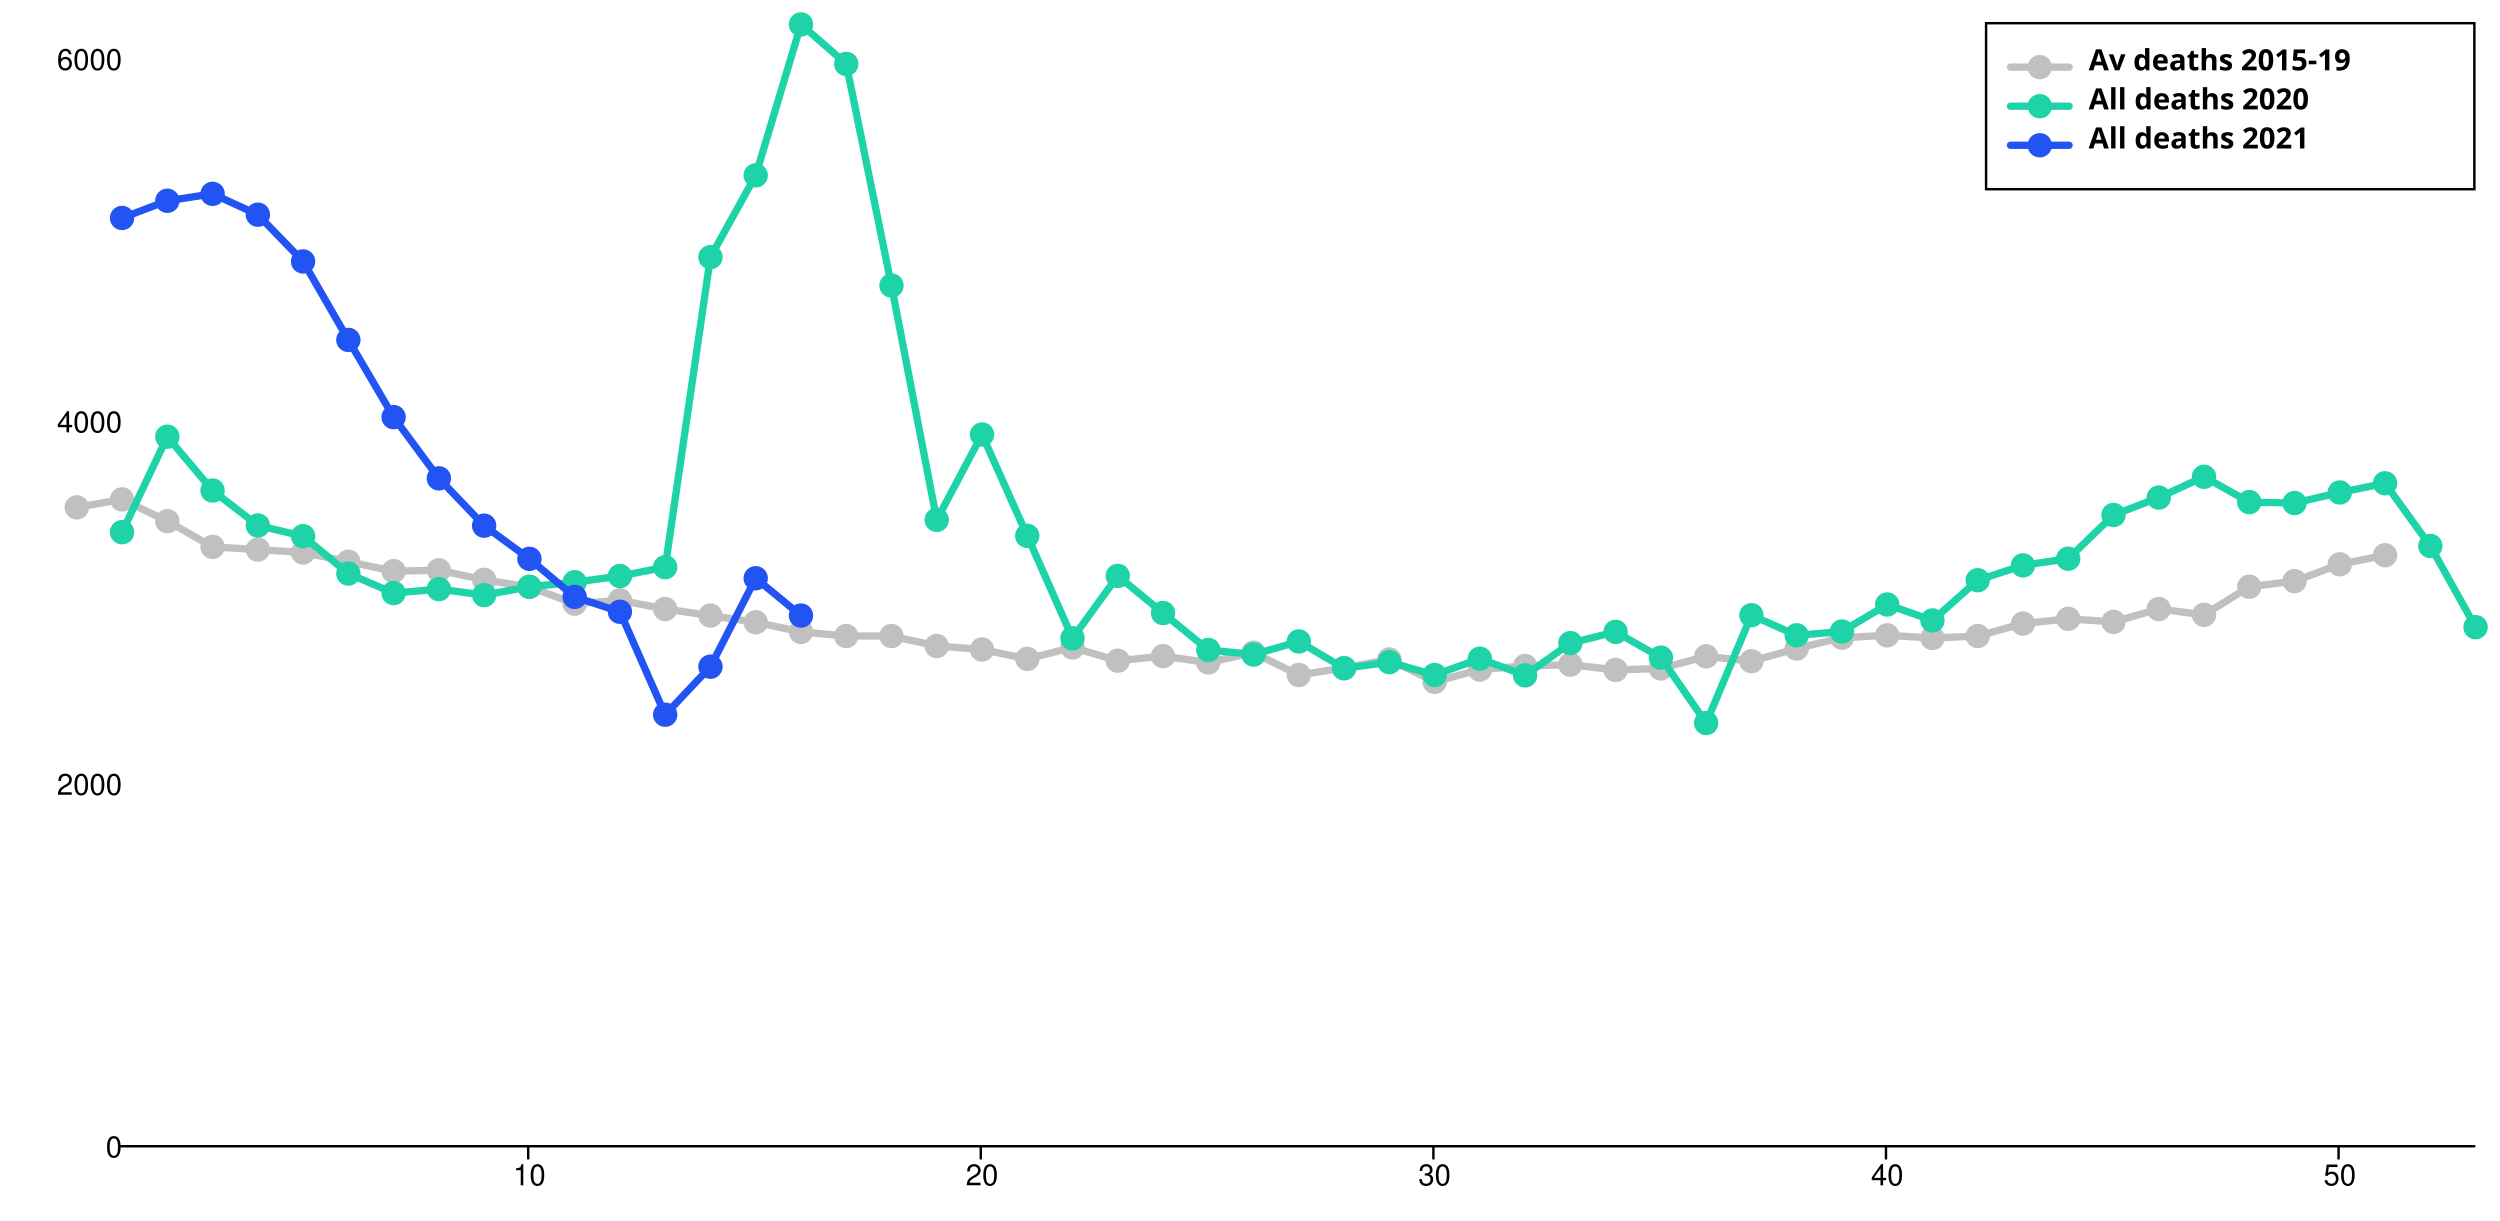
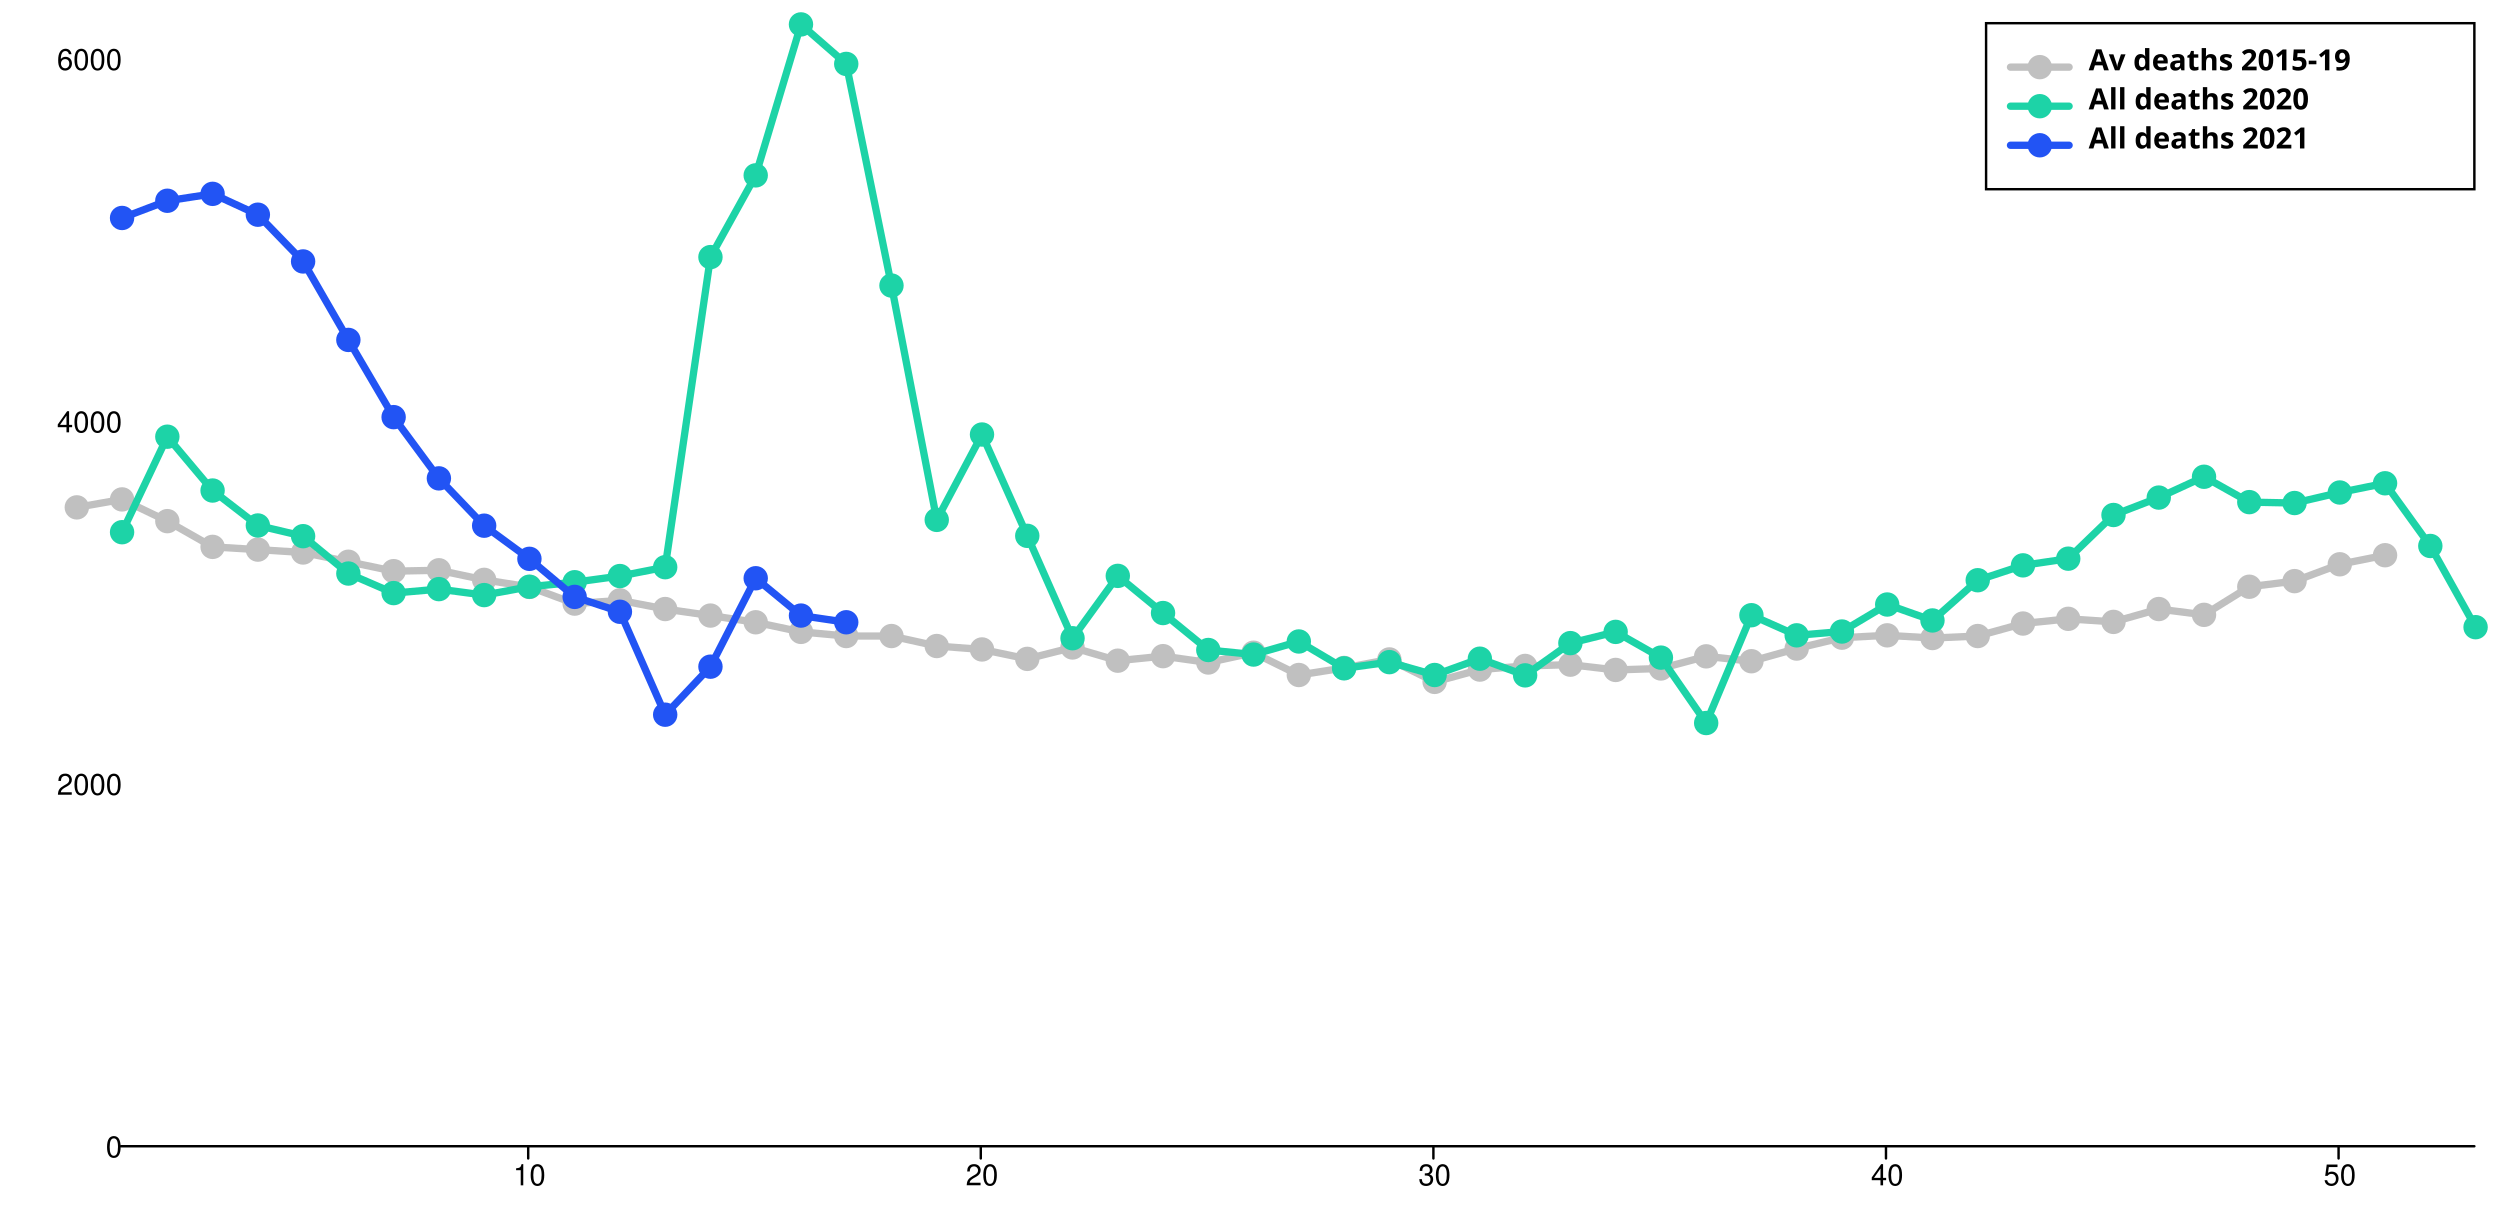
<svg xmlns="http://www.w3.org/2000/svg" width="1024" height="500" viewBox="0 0 1024 500" style="overflow:display" preserveAspectRatio="xMinYMin meet" overflow="visible">
  <defs>
    <style>
	.data-series path.line { fill-opacity: 0; stroke: black; }
	.data-series:hover path.line, .data-series.on path.line { cursor:pointer; }
	.data-series path.line.dotted { stroke-dasharray: 12 20 }
	#baseline:hover path.line, #baseline.on path.line { stroke-width: 5; }
	.data-series-0:hover circle, .data-series-0.on circle { display: inline; cursor:pointer; }
	#all-deaths-2020-65-79:hover path.line, #all-deaths-2020-65-79.on path.line { stroke-width: 5; }
	.data-series-1:hover circle, .data-series-1.on circle { display: inline; cursor:pointer; }
	#all-deaths-2021-65-79:hover path.line, #all-deaths-2021-65-79.on path.line { stroke-width: 5; }
	.data-series-2:hover circle, .data-series-2.on circle { display: inline; cursor:pointer; }
	.key rect { fill:transparent;stroke-width:1;stroke:black; }
	.key text { text-anchor:start;dominant-baseline:hanging;font-weight:bold;fill:black;stroke-width:0;font-family:sans-serif; }
	.graph-grid { font-family: "Helvetica Neue",Helvetica,Arial,"Lucida Grande",sans-serif; }
	.graph-grid line { stroke: black; stroke-width: 1; stroke-linecap: round; }
	.graph-grid.graph-grid-x text { text-anchor: middle; dominant-baseline: hanging; transform: translateY(10px); }
	.graph-grid.graph-grid-y text { text-anchor: end; dominant-baseline: middle; transform: translateX(-10px); }
	</style>
  </defs>
  <g class="graph-grid graph-grid-y">
    <line x1="49.50" y1="469.50" x2="1013.50" y2="469.50" data-left="50" />
    <text x="60" y="470" text-anchor="end">0</text>
    <text x="60" y="321.541" text-anchor="end">2000</text>
    <text x="60" y="173.082" text-anchor="end">4000</text>
    <text x="60" y="24.623" text-anchor="end">6000</text>
    <text style="text-anchor:middle;dominant-baseline:hanging;font-weight:bold;transform: translateY(240px) rotate(-90deg);" />
  </g>
  <g class="graph-grid graph-grid-x">
    <line class="tick" x1="216.35" y1="469.50" x2="216.35" y2="474.50" />
    <text x="216.846" y="470" text-anchor="middle">10</text>
    <line class="tick" x1="401.73" y1="469.50" x2="401.73" y2="474.50" />
    <text x="402.231" y="470" text-anchor="middle">20</text>
    <line class="tick" x1="587.12" y1="469.50" x2="587.12" y2="474.50" />
    <text x="587.615" y="470" text-anchor="middle">30</text>
    <line class="tick" x1="772.50" y1="469.50" x2="772.50" y2="474.50" />
    <text x="773" y="470" text-anchor="middle">40</text>
    <line class="tick" x1="957.88" y1="469.50" x2="957.88" y2="474.50" />
    <text x="958.385" y="470" text-anchor="middle">50</text>
    <text style="text-anchor:middle;dominant-baseline:hanging;font-weight:bold;transform: translateY(240px) rotate(-90deg);" />
  </g>
  <g id="baseline" class="data-series data-series-0">
    <path d="M 31.46,207.82L 50.00,204.56L 68.54,213.46L 87.08,224.00L 105.62,225.12L 124.15,226.30L 142.69,230.09L 161.23,233.95L 179.77,233.58L 198.31,237.51L 216.85,240.41L 235.38,247.24L 253.92,245.90L 272.46,249.46L 291.00,252.14L 309.54,254.88L 328.08,258.82L 346.62,260.52L 365.15,260.52L 383.69,264.61L 402.23,266.02L 420.77,269.88L 439.31,265.20L 457.85,270.62L 476.38,268.76L 494.92,271.36L 513.46,267.35L 532.00,276.48L 550.54,273.59L 569.08,270.10L 587.62,279.30L 606.15,274.26L 624.69,272.77L 643.23,272.25L 661.77,274.41L 680.31,273.81L 698.85,268.84L 717.38,270.84L 735.92,265.65L 754.46,261.19L 773.00,260.23L 791.54,261.34L 810.08,260.52L 828.62,255.40L 847.15,253.47L 865.69,254.73L 884.23,249.46L 902.77,251.84L 921.31,240.33L 939.85,238.03L 958.38,231.13L 976.92,227.42" class="line" style="stroke:silver" stroke-width="3" stroke-linecap="round" />
    <circle cx="31.46" cy="207.82" data-y="3532.00" data-x="0" r="5" fill="silver" />
    <circle cx="50.00" cy="204.56" data-y="3576.00" data-x="1" r="5" fill="silver" />
    <circle cx="68.54" cy="213.46" data-y="3456.00" data-x="2" r="5" fill="silver" />
    <circle cx="87.08" cy="224.00" data-y="3314.00" data-x="3" r="5" fill="silver" />
    <circle cx="105.62" cy="225.12" data-y="3299.00" data-x="4" r="5" fill="silver" />
    <circle cx="124.15" cy="226.30" data-y="3283.00" data-x="5" r="5" fill="silver" />
    <circle cx="142.69" cy="230.09" data-y="3232.00" data-x="6" r="5" fill="silver" />
    <circle cx="161.23" cy="233.95" data-y="3180.00" data-x="7" r="5" fill="silver" />
    <circle cx="179.77" cy="233.58" data-y="3185.00" data-x="8" r="5" fill="silver" />
    <circle cx="198.31" cy="237.51" data-y="3132.00" data-x="9" r="5" fill="silver" />
    <circle cx="216.85" cy="240.41" data-y="3093.00" data-x="10" r="5" fill="silver" />
    <circle cx="235.38" cy="247.24" data-y="3001.00" data-x="11" r="5" fill="silver" />
    <circle cx="253.92" cy="245.90" data-y="3019.00" data-x="12" r="5" fill="silver" />
    <circle cx="272.46" cy="249.46" data-y="2971.00" data-x="13" r="5" fill="silver" />
    <circle cx="291.00" cy="252.14" data-y="2935.00" data-x="14" r="5" fill="silver" />
    <circle cx="309.54" cy="254.88" data-y="2898.00" data-x="15" r="5" fill="silver" />
    <circle cx="328.08" cy="258.82" data-y="2845.00" data-x="16" r="5" fill="silver" />
    <circle cx="346.62" cy="260.52" data-y="2822.00" data-x="17" r="5" fill="silver" />
    <circle cx="365.15" cy="260.52" data-y="2822.00" data-x="18" r="5" fill="silver" />
    <circle cx="383.69" cy="264.61" data-y="2767.00" data-x="19" r="5" fill="silver" />
    <circle cx="402.23" cy="266.02" data-y="2748.00" data-x="20" r="5" fill="silver" />
    <circle cx="420.77" cy="269.88" data-y="2696.00" data-x="21" r="5" fill="silver" />
    <circle cx="439.31" cy="265.20" data-y="2759.00" data-x="22" r="5" fill="silver" />
    <circle cx="457.85" cy="270.62" data-y="2686.00" data-x="23" r="5" fill="silver" />
    <circle cx="476.38" cy="268.76" data-y="2711.00" data-x="24" r="5" fill="silver" />
    <circle cx="494.92" cy="271.36" data-y="2676.00" data-x="25" r="5" fill="silver" />
    <circle cx="513.46" cy="267.35" data-y="2730.00" data-x="26" r="5" fill="silver" />
    <circle cx="532.00" cy="276.48" data-y="2607.00" data-x="27" r="5" fill="silver" />
    <circle cx="550.54" cy="273.59" data-y="2646.00" data-x="28" r="5" fill="silver" />
    <circle cx="569.08" cy="270.10" data-y="2693.00" data-x="29" r="5" fill="silver" />
    <circle cx="587.62" cy="279.30" data-y="2569.00" data-x="30" r="5" fill="silver" />
    <circle cx="606.15" cy="274.26" data-y="2637.00" data-x="31" r="5" fill="silver" />
    <circle cx="624.69" cy="272.77" data-y="2657.00" data-x="32" r="5" fill="silver" />
    <circle cx="643.23" cy="272.25" data-y="2664.00" data-x="33" r="5" fill="silver" />
    <circle cx="661.77" cy="274.41" data-y="2635.00" data-x="34" r="5" fill="silver" />
    <circle cx="680.31" cy="273.81" data-y="2643.00" data-x="35" r="5" fill="silver" />
    <circle cx="698.85" cy="268.84" data-y="2710.00" data-x="36" r="5" fill="silver" />
    <circle cx="717.38" cy="270.84" data-y="2683.00" data-x="37" r="5" fill="silver" />
    <circle cx="735.92" cy="265.65" data-y="2753.00" data-x="38" r="5" fill="silver" />
    <circle cx="754.46" cy="261.19" data-y="2813.00" data-x="39" r="5" fill="silver" />
    <circle cx="773.00" cy="260.23" data-y="2826.00" data-x="40" r="5" fill="silver" />
    <circle cx="791.54" cy="261.34" data-y="2811.00" data-x="41" r="5" fill="silver" />
    <circle cx="810.08" cy="260.52" data-y="2822.00" data-x="42" r="5" fill="silver" />
    <circle cx="828.62" cy="255.40" data-y="2891.00" data-x="43" r="5" fill="silver" />
    <circle cx="847.15" cy="253.47" data-y="2917.00" data-x="44" r="5" fill="silver" />
    <circle cx="865.69" cy="254.73" data-y="2900.00" data-x="45" r="5" fill="silver" />
    <circle cx="884.23" cy="249.46" data-y="2971.00" data-x="46" r="5" fill="silver" />
    <circle cx="902.77" cy="251.84" data-y="2939.00" data-x="47" r="5" fill="silver" />
    <circle cx="921.31" cy="240.33" data-y="3094.00" data-x="48" r="5" fill="silver" />
    <circle cx="939.85" cy="238.03" data-y="3125.00" data-x="49" r="5" fill="silver" />
    <circle cx="958.38" cy="231.13" data-y="3218.00" data-x="50" r="5" fill="silver" />
    <circle cx="976.92" cy="227.42" data-y="3268.00" data-x="51" r="5" fill="silver" />
  </g>
  <g id="all-deaths-2020-65-79" class="data-series data-series-1">
    <path d="M 50.00,217.99L 68.54,178.87L 87.08,200.92L 105.62,215.24L 124.15,219.62L 142.69,234.92L 161.23,242.93L 179.77,241.30L 198.31,243.75L 216.85,240.33L 235.38,238.48L 253.92,235.95L 272.46,232.32L 291.00,105.31L 309.54,71.83L 328.08,10.00L 346.62,26.18L 365.15,116.96L 383.69,212.94L 402.23,177.98L 420.77,219.48L 439.31,261.42L 457.85,235.88L 476.38,251.10L 494.92,266.24L 513.46,268.10L 532.00,262.75L 550.54,273.74L 569.08,271.21L 587.62,276.48L 606.15,269.80L 624.69,276.63L 643.23,263.42L 661.77,258.82L 680.31,269.36L 698.85,296.15L 717.38,251.99L 735.92,260.23L 754.46,258.67L 773.00,247.61L 791.54,254.14L 810.08,237.66L 828.62,231.57L 847.15,228.83L 865.69,210.94L 884.23,203.81L 902.77,195.28L 921.31,205.67L 939.85,206.04L 958.38,201.73L 976.92,197.95L 995.46,223.63L 1014.00,256.89" class="line" style="stroke:#1DD3A7" stroke-width="3" stroke-linecap="round" />
    <circle cx="50.00" cy="217.99" data-y="3395.00" data-x="1" r="5" fill="#1DD3A7" />
    <circle cx="68.54" cy="178.87" data-y="3922.00" data-x="2" r="5" fill="#1DD3A7" />
    <circle cx="87.08" cy="200.92" data-y="3625.00" data-x="3" r="5" fill="#1DD3A7" />
    <circle cx="105.62" cy="215.24" data-y="3432.00" data-x="4" r="5" fill="#1DD3A7" />
    <circle cx="124.15" cy="219.62" data-y="3373.00" data-x="5" r="5" fill="#1DD3A7" />
    <circle cx="142.69" cy="234.92" data-y="3167.00" data-x="6" r="5" fill="#1DD3A7" />
    <circle cx="161.23" cy="242.93" data-y="3059.00" data-x="7" r="5" fill="#1DD3A7" />
    <circle cx="179.77" cy="241.30" data-y="3081.00" data-x="8" r="5" fill="#1DD3A7" />
    <circle cx="198.31" cy="243.75" data-y="3048.00" data-x="9" r="5" fill="#1DD3A7" />
    <circle cx="216.85" cy="240.33" data-y="3094.00" data-x="10" r="5" fill="#1DD3A7" />
    <circle cx="235.38" cy="238.48" data-y="3119.00" data-x="11" r="5" fill="#1DD3A7" />
    <circle cx="253.92" cy="235.95" data-y="3153.00" data-x="12" r="5" fill="#1DD3A7" />
    <circle cx="272.46" cy="232.32" data-y="3202.00" data-x="13" r="5" fill="#1DD3A7" />
    <circle cx="291.00" cy="105.31" data-y="4913.00" data-x="14" r="5" fill="#1DD3A7" />
    <circle cx="309.54" cy="71.83" data-y="5364.00" data-x="15" r="5" fill="#1DD3A7" />
    <circle cx="328.08" cy="10.00" data-y="6197.00" data-x="16" r="5" fill="#1DD3A7" />
    <circle cx="346.62" cy="26.18" data-y="5979.00" data-x="17" r="5" fill="#1DD3A7" />
    <circle cx="365.15" cy="116.96" data-y="4756.00" data-x="18" r="5" fill="#1DD3A7" />
    <circle cx="383.69" cy="212.94" data-y="3463.00" data-x="19" r="5" fill="#1DD3A7" />
    <circle cx="402.23" cy="177.98" data-y="3934.00" data-x="20" r="5" fill="#1DD3A7" />
    <circle cx="420.77" cy="219.48" data-y="3375.00" data-x="21" r="5" fill="#1DD3A7" />
    <circle cx="439.31" cy="261.42" data-y="2810.00" data-x="22" r="5" fill="#1DD3A7" />
    <circle cx="457.85" cy="235.88" data-y="3154.00" data-x="23" r="5" fill="#1DD3A7" />
    <circle cx="476.38" cy="251.10" data-y="2949.00" data-x="24" r="5" fill="#1DD3A7" />
    <circle cx="494.92" cy="266.24" data-y="2745.00" data-x="25" r="5" fill="#1DD3A7" />
    <circle cx="513.46" cy="268.10" data-y="2720.00" data-x="26" r="5" fill="#1DD3A7" />
    <circle cx="532.00" cy="262.75" data-y="2792.00" data-x="27" r="5" fill="#1DD3A7" />
    <circle cx="550.54" cy="273.74" data-y="2644.00" data-x="28" r="5" fill="#1DD3A7" />
    <circle cx="569.08" cy="271.21" data-y="2678.00" data-x="29" r="5" fill="#1DD3A7" />
    <circle cx="587.62" cy="276.48" data-y="2607.00" data-x="30" r="5" fill="#1DD3A7" />
    <circle cx="606.15" cy="269.80" data-y="2697.00" data-x="31" r="5" fill="#1DD3A7" />
    <circle cx="624.69" cy="276.63" data-y="2605.00" data-x="32" r="5" fill="#1DD3A7" />
    <circle cx="643.23" cy="263.42" data-y="2783.00" data-x="33" r="5" fill="#1DD3A7" />
    <circle cx="661.77" cy="258.82" data-y="2845.00" data-x="34" r="5" fill="#1DD3A7" />
    <circle cx="680.31" cy="269.36" data-y="2703.00" data-x="35" r="5" fill="#1DD3A7" />
    <circle cx="698.85" cy="296.15" data-y="2342.00" data-x="36" r="5" fill="#1DD3A7" />
    <circle cx="717.38" cy="251.99" data-y="2937.00" data-x="37" r="5" fill="#1DD3A7" />
    <circle cx="735.92" cy="260.23" data-y="2826.00" data-x="38" r="5" fill="#1DD3A7" />
    <circle cx="754.46" cy="258.67" data-y="2847.00" data-x="39" r="5" fill="#1DD3A7" />
    <circle cx="773.00" cy="247.61" data-y="2996.00" data-x="40" r="5" fill="#1DD3A7" />
    <circle cx="791.54" cy="254.14" data-y="2908.00" data-x="41" r="5" fill="#1DD3A7" />
    <circle cx="810.08" cy="237.66" data-y="3130.00" data-x="42" r="5" fill="#1DD3A7" />
    <circle cx="828.62" cy="231.57" data-y="3212.00" data-x="43" r="5" fill="#1DD3A7" />
    <circle cx="847.15" cy="228.83" data-y="3249.00" data-x="44" r="5" fill="#1DD3A7" />
    <circle cx="865.69" cy="210.94" data-y="3490.00" data-x="45" r="5" fill="#1DD3A7" />
    <circle cx="884.23" cy="203.81" data-y="3586.00" data-x="46" r="5" fill="#1DD3A7" />
    <circle cx="902.77" cy="195.28" data-y="3701.00" data-x="47" r="5" fill="#1DD3A7" />
    <circle cx="921.31" cy="205.67" data-y="3561.00" data-x="48" r="5" fill="#1DD3A7" />
    <circle cx="939.85" cy="206.04" data-y="3556.00" data-x="49" r="5" fill="#1DD3A7" />
    <circle cx="958.38" cy="201.73" data-y="3614.00" data-x="50" r="5" fill="#1DD3A7" />
    <circle cx="976.92" cy="197.95" data-y="3665.00" data-x="51" r="5" fill="#1DD3A7" />
    <circle cx="995.46" cy="223.63" data-y="3319.00" data-x="52" r="5" fill="#1DD3A7" />
    <circle cx="1014.00" cy="256.89" data-y="2871.00" data-x="53" r="5" fill="#1DD3A7" />
  </g>
  <g id="all-deaths-2021-65-79" class="data-series data-series-2">
-     <path d="M 50.00,89.28L 68.54,82.23L 87.08,79.40L 105.62,87.94L 124.15,107.09L 142.69,139.23L 161.23,170.86L 179.77,195.94L 198.31,215.32L 216.85,228.90L 235.38,244.49L 253.92,250.58L 272.46,292.74L 291.00,273.07L 309.54,236.85L 328.08,252.14" class="line" style="stroke:#2254F4" stroke-width="3" stroke-linecap="round" />
+     <path d="M 50.00,89.28L 68.54,82.23L 87.08,79.40L 105.62,87.94L 124.15,107.09L 142.69,139.23L 161.23,170.86L 179.77,195.94L 198.31,215.32L 216.85,228.90L 235.38,244.49L 253.92,250.58L 272.46,292.74L 291.00,273.07L 309.54,236.85L 328.08,252.14L 346.62,254.88" class="line" style="stroke:#2254F4" stroke-width="3" stroke-linecap="round" />
    <circle cx="50.00" cy="89.28" data-y="5129.00" data-x="1" r="5" fill="#2254F4" />
    <circle cx="68.54" cy="82.23" data-y="5224.00" data-x="2" r="5" fill="#2254F4" />
    <circle cx="87.08" cy="79.40" data-y="5262.00" data-x="3" r="5" fill="#2254F4" />
    <circle cx="105.62" cy="87.94" data-y="5147.00" data-x="4" r="5" fill="#2254F4" />
    <circle cx="124.15" cy="107.09" data-y="4889.00" data-x="5" r="5" fill="#2254F4" />
    <circle cx="142.69" cy="139.23" data-y="4456.00" data-x="6" r="5" fill="#2254F4" />
    <circle cx="161.23" cy="170.86" data-y="4030.00" data-x="7" r="5" fill="#2254F4" />
    <circle cx="179.77" cy="195.94" data-y="3692.00" data-x="8" r="5" fill="#2254F4" />
    <circle cx="198.31" cy="215.32" data-y="3431.00" data-x="9" r="5" fill="#2254F4" />
    <circle cx="216.85" cy="228.90" data-y="3248.00" data-x="10" r="5" fill="#2254F4" />
    <circle cx="235.38" cy="244.49" data-y="3038.00" data-x="11" r="5" fill="#2254F4" />
    <circle cx="253.92" cy="250.58" data-y="2956.00" data-x="12" r="5" fill="#2254F4" />
    <circle cx="272.46" cy="292.74" data-y="2388.00" data-x="13" r="5" fill="#2254F4" />
    <circle cx="291.00" cy="273.07" data-y="2653.00" data-x="14" r="5" fill="#2254F4" />
    <circle cx="309.54" cy="236.85" data-y="3141.00" data-x="15" r="5" fill="#2254F4" />
    <circle cx="328.08" cy="252.14" data-y="2935.00" data-x="16" r="5" fill="#2254F4" />
+     <circle cx="346.62" cy="254.88" data-y="2898.00" data-x="17" r="5" fill="#2254F4" />
  </g>
  <g class="key">
    <rect x="813.5" y="9.5" width="200" height="68" />
    <g id="baseline-key">&gt;	<text x="823.5" y="19.5">
        <tspan dx="32" dy="0">Av deaths 2015-19</tspan>
      </text>
      <path d="M823.50,27.50 l 24 0" class="line" style="stroke:silver" stroke-width="3" stroke-linecap="round" />
      <circle cx="835.50" cy="27.50" r="5" fill="silver" />
    </g>
    <g id="all-deaths-2020-65-79-key">&gt;	<text x="823.5" y="35.5">
        <tspan dx="32" dy="0">All deaths 2020</tspan>
      </text>
      <path d="M823.50,43.50 l 24 0" class="line" style="stroke:#1DD3A7" stroke-width="3" stroke-linecap="round" />
      <circle cx="835.50" cy="43.50" r="5" fill="#1DD3A7" />
    </g>
    <g id="all-deaths-2021-65-79-key">&gt;	<text x="823.5" y="51.5">
        <tspan dx="32" dy="0">All deaths 2021</tspan>
      </text>
      <path d="M823.50,59.50 l 24 0" class="line" style="stroke:#2254F4" stroke-width="3" stroke-linecap="round" />
      <circle cx="835.50" cy="59.50" r="5" fill="#2254F4" />
    </g>
  </g>
</svg>
